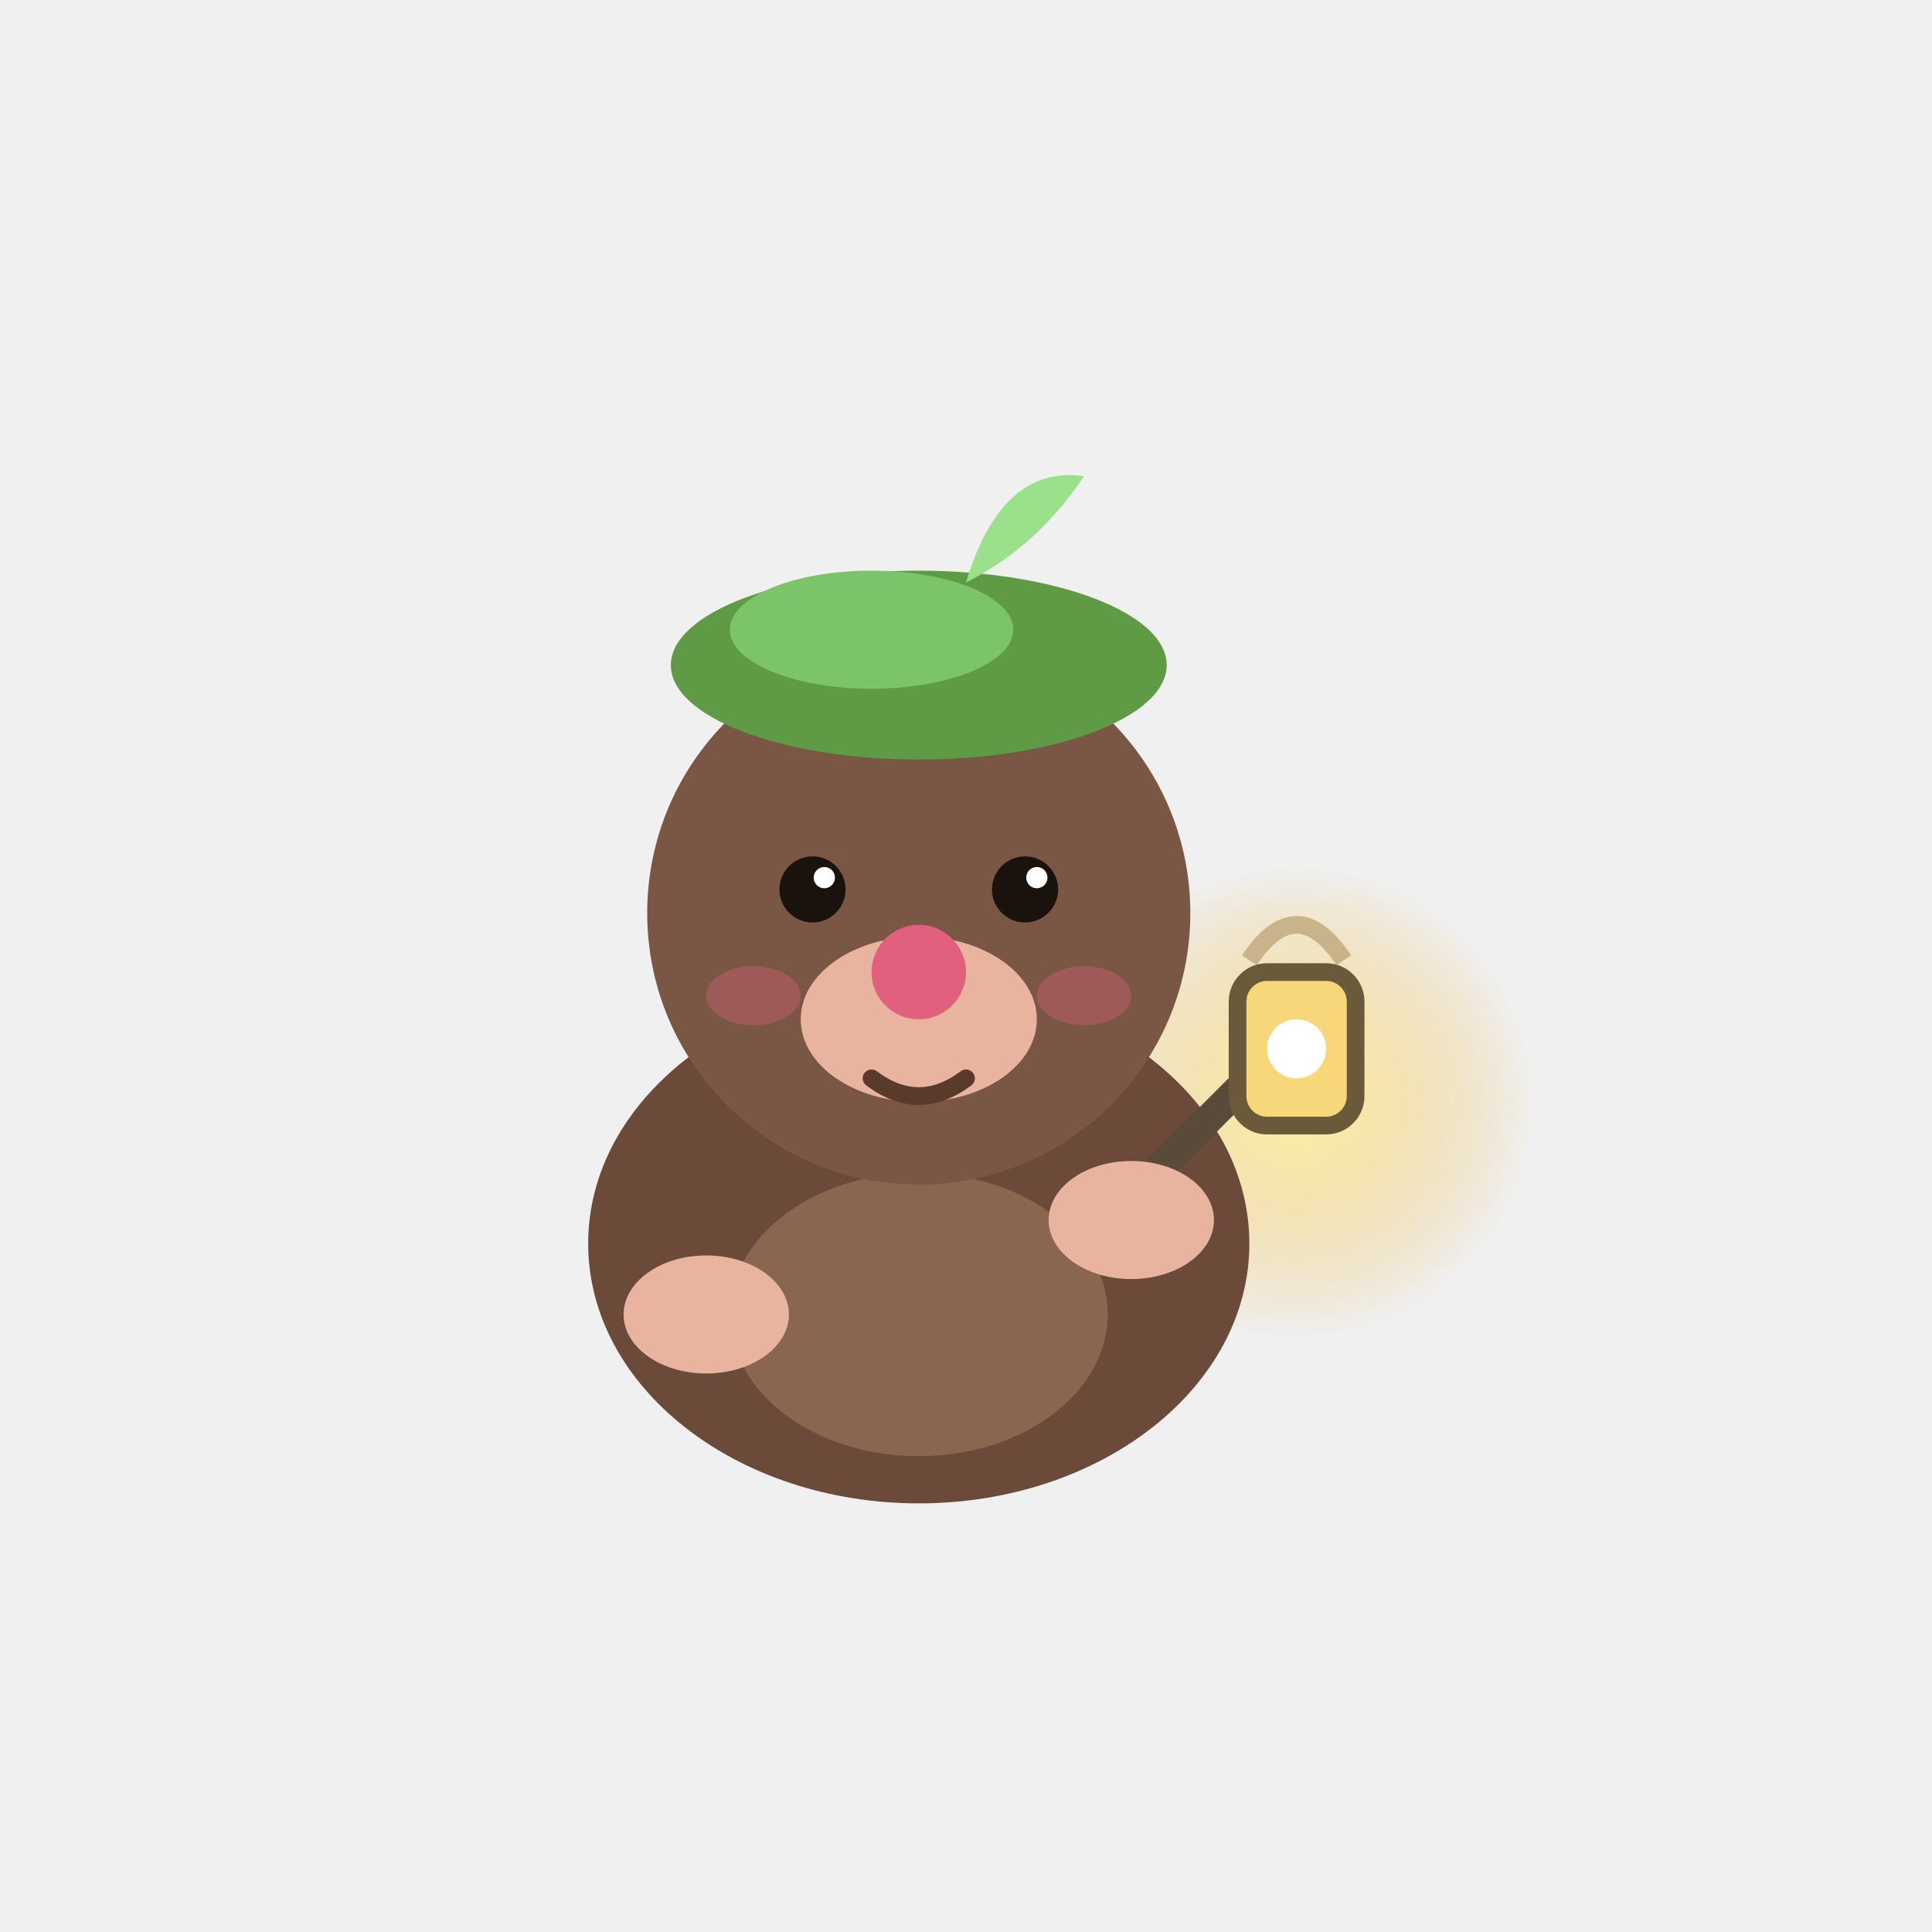
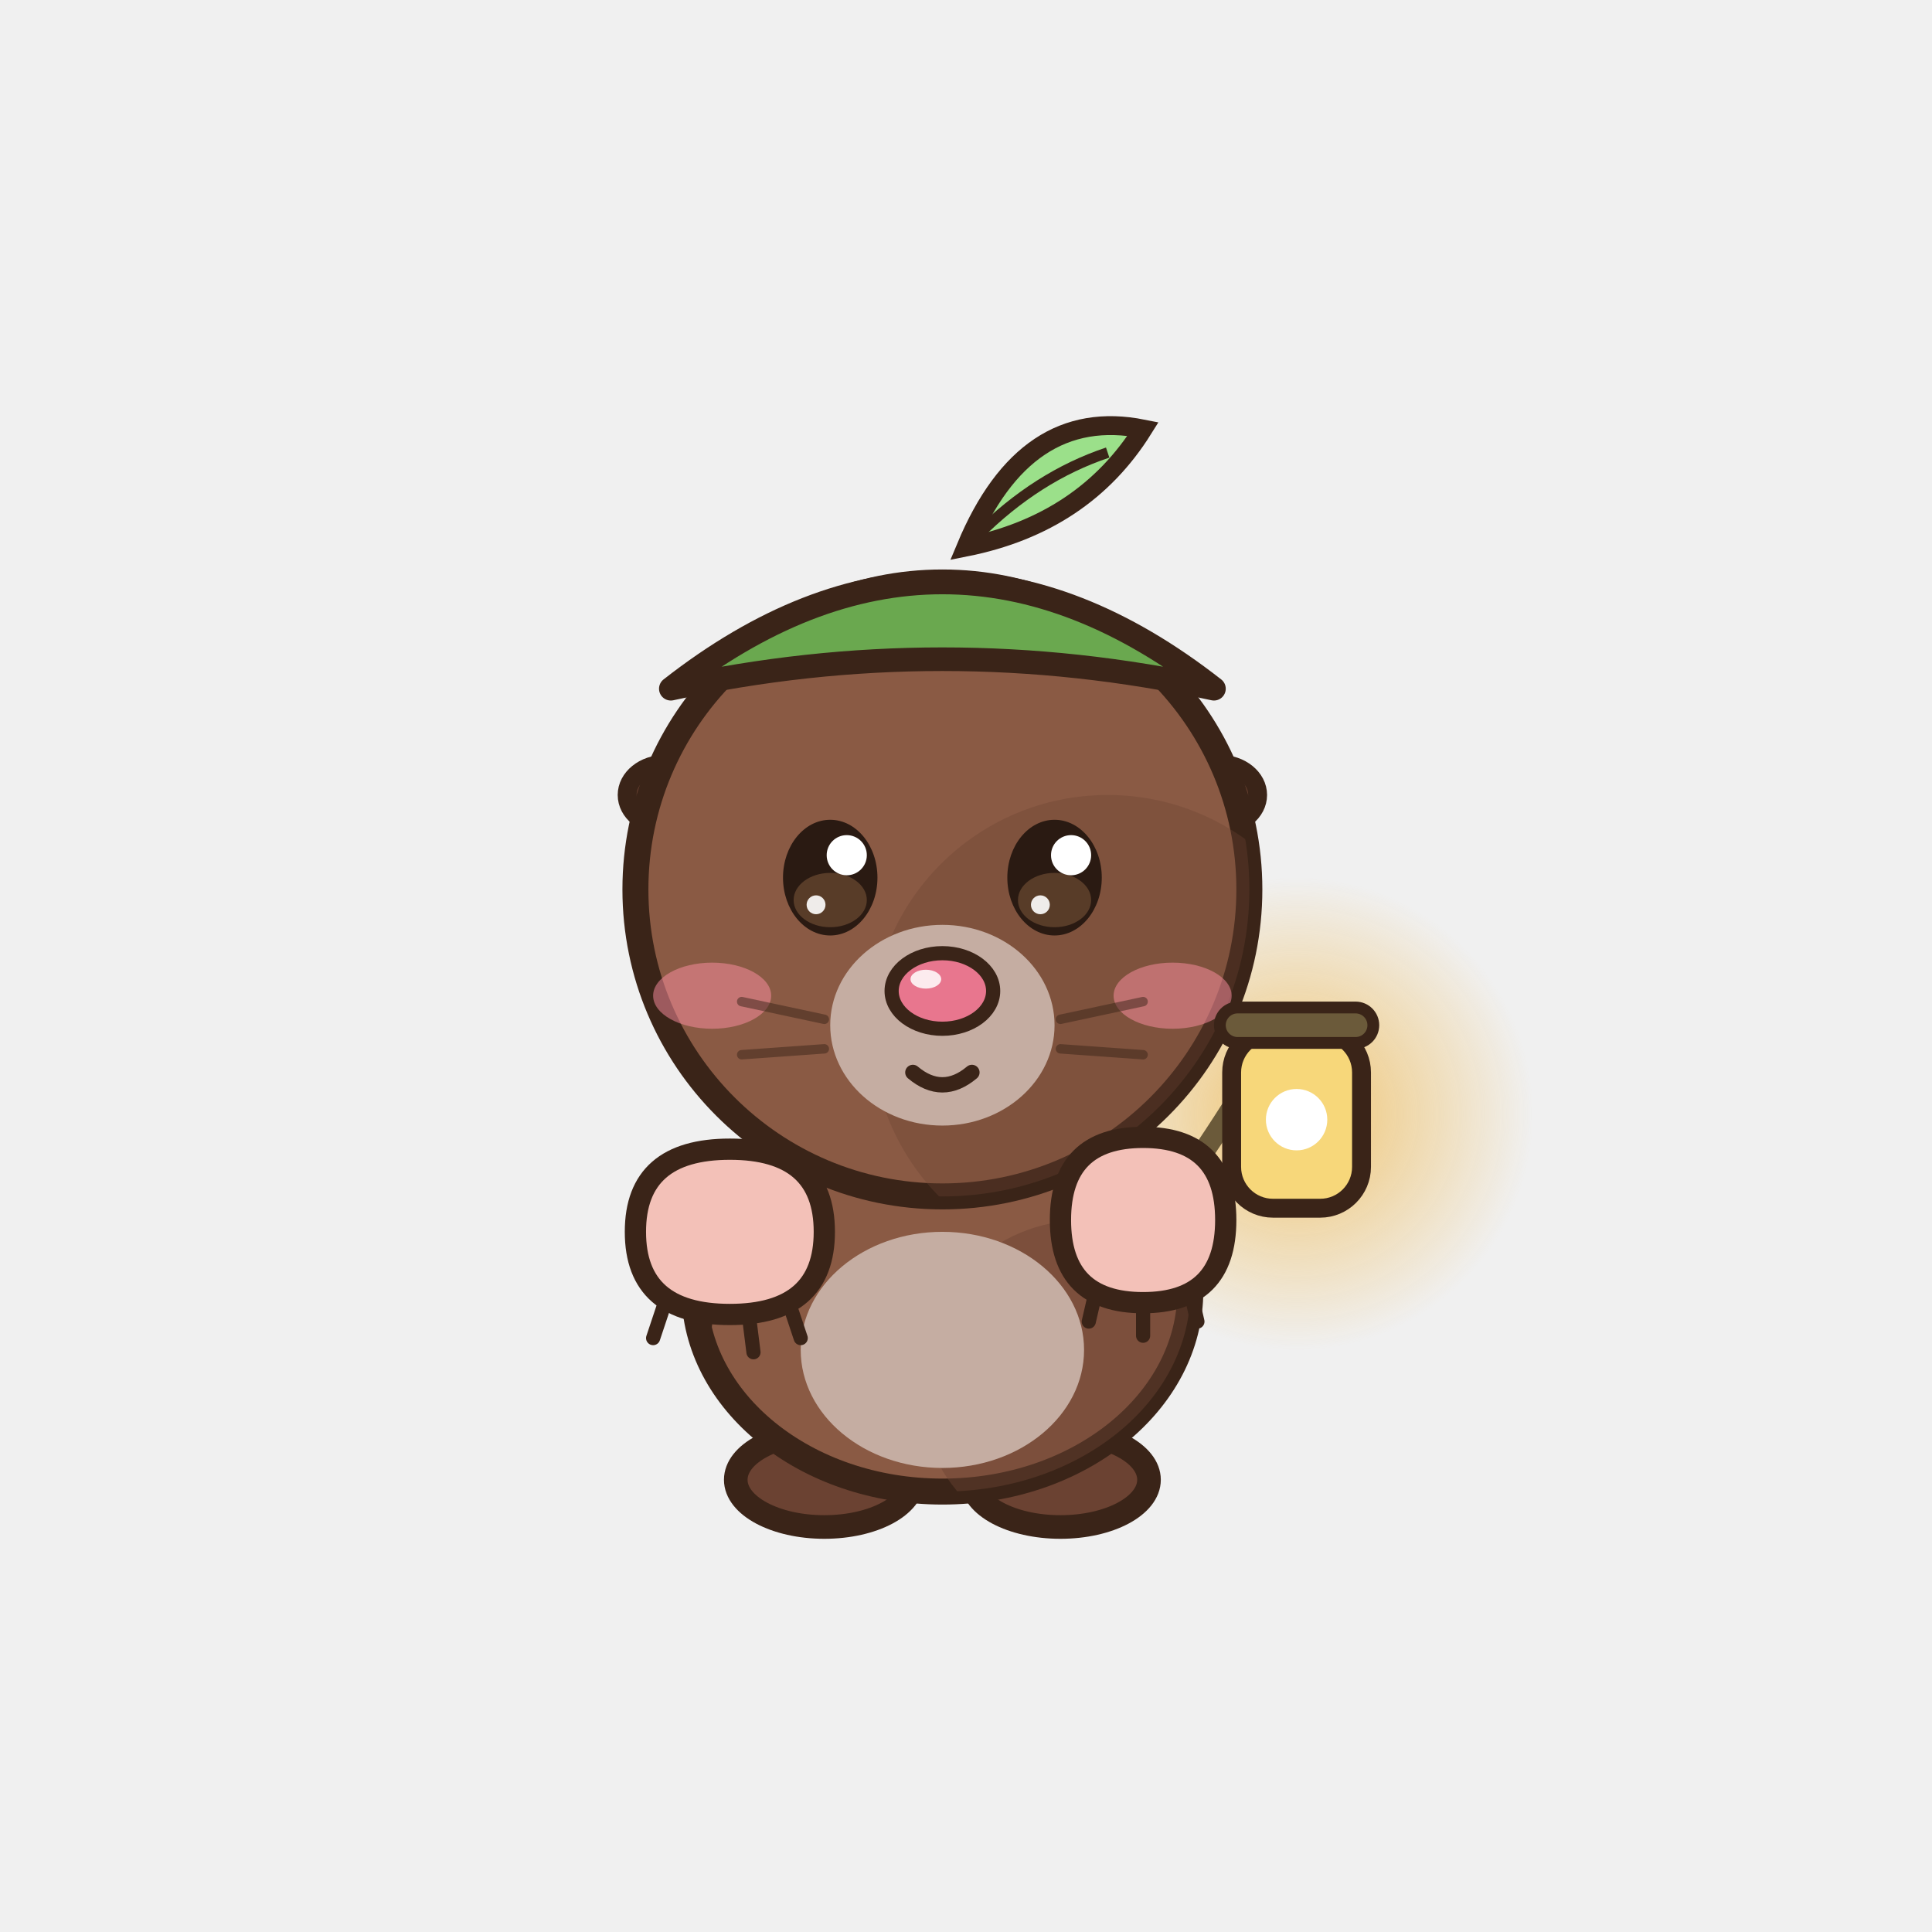
<svg xmlns="http://www.w3.org/2000/svg" viewBox="0 0 108 108">
  <svg x="19.68" y="20.68" width="66" height="66" viewBox="0 0 100 100">
    <defs>
-       <radialGradient id="pg0">
-         <stop offset="0" stop-color="#fff3a0" stop-opacity=".9" />
+       <radialGradient id="dib0g">
+         <stop offset="0" stop-color="#f0b543" stop-opacity=".75" />
        <stop offset="1" stop-color="#f0b543" stop-opacity="0" />
      </radialGradient>
+       <clipPath id="dib0b">
+         <ellipse cx="50" cy="78" rx="21" ry="17" />
+       </clipPath>
+       <clipPath id="dib0h">
+         <circle cx="50" cy="44" r="26" />
+       </clipPath>
    </defs>
-     <circle cx="80" cy="62" r="20" fill="url(#pg0)" />
-     <ellipse cx="48" cy="74" rx="28" ry="22" fill="#6b4a3a" />
-     <ellipse cx="48" cy="80" rx="16" ry="12" fill="#8a6650" />
-     <circle cx="48" cy="46" r="23" fill="#7a5644" />
-     <ellipse cx="48" cy="25" rx="21" ry="8" fill="#5f9a45" />
-     <ellipse cx="44" cy="22" rx="12" ry="5" fill="#7cc46a" />
-     <path d="M52 18 Q55 8 62 9 Q58 15 52 18 Z" fill="#9be08a" />
-     <circle cx="39" cy="44" r="2.8" fill="#1a120d" />
-     <circle cx="57" cy="44" r="2.8" fill="#1a120d" />
-     <circle cx="40" cy="43" r=".9" fill="#fff" />
-     <circle cx="58" cy="43" r=".9" fill="#fff" />
-     <ellipse cx="48" cy="55" rx="10" ry="7" fill="#e8b4a0" />
-     <circle cx="48" cy="51" r="4" fill="#e0607e" />
-     <ellipse cx="34" cy="53" rx="4" ry="2.5" fill="#e0607e" opacity=".35" />
-     <ellipse cx="62" cy="53" rx="4" ry="2.5" fill="#e0607e" opacity=".35" />
-     <path d="M44 60 Q48 63 52 60" stroke="#5a3a2a" stroke-width="1.5" fill="none" stroke-linecap="round" />
-     <ellipse cx="30" cy="80" rx="7" ry="5" fill="#e8b4a0" />
-     <path d="M66 70 L78 58" stroke="#5a4a3a" stroke-width="2.5" />
-     <ellipse cx="66" cy="72" rx="7" ry="5" fill="#e8b4a0" />
-     <path d="M76 50 Q80 44 84 50" stroke="#c9b48a" stroke-width="1.5" fill="none" />
-     <rect x="75" y="51" width="10" height="13" rx="2.5" fill="#f7d77a" stroke="#6b5a3a" stroke-width="1.5" />
-     <circle cx="80" cy="57.5" r="2.5" fill="#fff" />
+     <circle cx="80" cy="63" r="20" fill="url(#dib0g)">
+       <animate attributeName="r" values="18;21;18" dur="2.6s" repeatCount="indefinite" />
+     </circle>
+     <g>
+       <animateTransform attributeName="transform" type="translate" values="0 0;0 -1.4;0 0" dur="3.2s" repeatCount="indefinite" calcMode="spline" keySplines=".45 0 .55 1;.45 0 .55 1" />
+       <ellipse cx="40" cy="94" rx="7.5" ry="4" fill="#6b4232" stroke="#3a2418" stroke-width="2" />
+       <ellipse cx="60" cy="94" rx="7.5" ry="4" fill="#6b4232" stroke="#3a2418" stroke-width="2" />
+       <ellipse cx="50" cy="78" rx="21" ry="17" fill="#8a5a44" stroke="#3a2418" stroke-width="2.2" />
+       <g clip-path="url(#dib0b)">
+         <ellipse cx="62" cy="86" rx="14" ry="14" fill="#6b4232" opacity=".45" />
+         <ellipse cx="50" cy="83" rx="12" ry="10" fill="#c5ada2" />
+       </g>
+       <ellipse cx="26.5" cy="36" rx="3.2" ry="2.6" fill="#6b4232" stroke="#3a2418" stroke-width="1.6" />
+       <ellipse cx="73.5" cy="36" rx="3.2" ry="2.6" fill="#6b4232" stroke="#3a2418" stroke-width="1.6" />
+       <circle cx="50" cy="44" r="26" fill="#8a5a44" stroke="#3a2418" stroke-width="2.2" />
+       <g clip-path="url(#dib0h)">
+         <ellipse cx="64" cy="56" rx="20" ry="20" fill="#6b4232" opacity=".35" />
+       </g>
+       <ellipse cx="50" cy="55.5" rx="9.5" ry="8.5" fill="#c5ada2" />
+       <g transform="translate(40.5 43)">
+         <g>
+           <animateTransform attributeName="transform" type="scale" values="1 1;1 1;1 .08;1 1" keyTimes="0;.93;.96;1" dur="4.8s" begin="0s" repeatCount="indefinite" />
+           <ellipse rx="4" ry="4.9" fill="#2a1a12" />
+           <ellipse cy="1.9" rx="3.1" ry="2.3" fill="#6b4a32" opacity=".7" />
+           <circle cx="1.4" cy="-1.9" r="1.7" fill="#fff" />
+           <circle cx="-1.2" cy="2.3" r=".8" fill="#fff" opacity=".9" />
+         </g>
+       </g>
+       <g transform="translate(59.5 43)">
+         <g>
+           <animateTransform attributeName="transform" type="scale" values="1 1;1 1;1 .08;1 1" keyTimes="0;.93;.96;1" dur="4.8s" begin="0s" repeatCount="indefinite" />
+           <ellipse rx="4" ry="4.9" fill="#2a1a12" />
+           <ellipse cy="1.9" rx="3.1" ry="2.3" fill="#6b4a32" opacity=".7" />
+           <circle cx="1.4" cy="-1.9" r="1.7" fill="#fff" />
+           <circle cx="-1.2" cy="2.3" r=".8" fill="#fff" opacity=".9" />
+         </g>
+       </g>
+       <ellipse cx="30.5" cy="53" rx="5" ry="2.8" fill="#ff8fa3" opacity=".5" />
+       <ellipse cx="69.5" cy="53" rx="5" ry="2.8" fill="#ff8fa3" opacity=".5" />
+       <ellipse cx="50" cy="52.6" rx="4.3" ry="3.2" fill="#e8768e" stroke="#3a2418" stroke-width="1.2" />
+       <ellipse cx="48.6" cy="51.6" rx="1.3" ry=".8" fill="#fff" opacity=".85" />
+       <path d="M47.5 59.5 Q50 61.6 52.5 59.5" stroke="#3a2418" stroke-width="1.3" fill="none" stroke-linecap="round" />
+       <g stroke="#3a2418" stroke-width=".8" opacity=".5" stroke-linecap="round">
+         <path d="M40 55 L33 53.5 M40 57.5 L33 58" />
+         <path d="M60 55 L67 53.5 M60 57.5 L67 58" />
+       </g>
+       <g>
+         <animateTransform attributeName="transform" type="rotate" values="-2 50 22;2 50 22;-2 50 22" dur="4s" repeatCount="indefinite" />
+         <path d="M27 27 Q50 9 73 27 Q50 22 27 27 Z" fill="#6aa84f" stroke="#3a2418" stroke-width="2" stroke-linejoin="round" />
+         <path d="M52 15 Q57 3 67 5 Q62 13 52 15 Z" fill="#9be08a" stroke="#3a2418" stroke-width="1.6" />
+         <path d="M53 14 Q58 9 64 7" stroke="#3a2418" stroke-width=".9" fill="none" />
+       </g>
+       <path d="M24 73 Q24 66 32 66 Q40 66 40 73 Q40 80 32 80 Q24 80 24 73 Z" fill="#f3c1b8" stroke="#3a2418" stroke-width="1.8" />
+       <path d="M26.5 79 l-1 3 M30 80 l-.4 3.2 M33.6 80 l.4 3.2 M37 79 l1 3" stroke="#3a2418" stroke-width="1.2" stroke-linecap="round" />
+       <path d="M68 72 Q74 64 79 55" stroke="#6b5a3a" stroke-width="1.8" fill="none" />
+       <g>
+         <animateTransform attributeName="transform" type="rotate" values="-4 79 54;4 79 54;-4 79 54" dur="3.2s" repeatCount="indefinite" />
+         <rect x="74.5" y="56" width="11" height="15" rx="3.5" fill="#f7d77a" stroke="#3a2418" stroke-width="1.6" />
+         <rect x="73.5" y="54" width="13" height="3" rx="1.5" fill="#6b5a3a" stroke="#3a2418" stroke-width="1" />
+         <circle cx="80" cy="63.5" r="2.6" fill="#fff" />
+       </g>
+       <path d="M60 72 Q60 65 67 65 Q74 65 74 72 Q74 79 67 79 Q60 79 60 72 Z" fill="#f3c1b8" stroke="#3a2418" stroke-width="1.8" />
+       <path d="M63 78 l-.6 2.6 M67 79 v2.8 M71 78 l.6 2.6" stroke="#3a2418" stroke-width="1.2" stroke-linecap="round" />
+     </g>
  </svg>
</svg>
